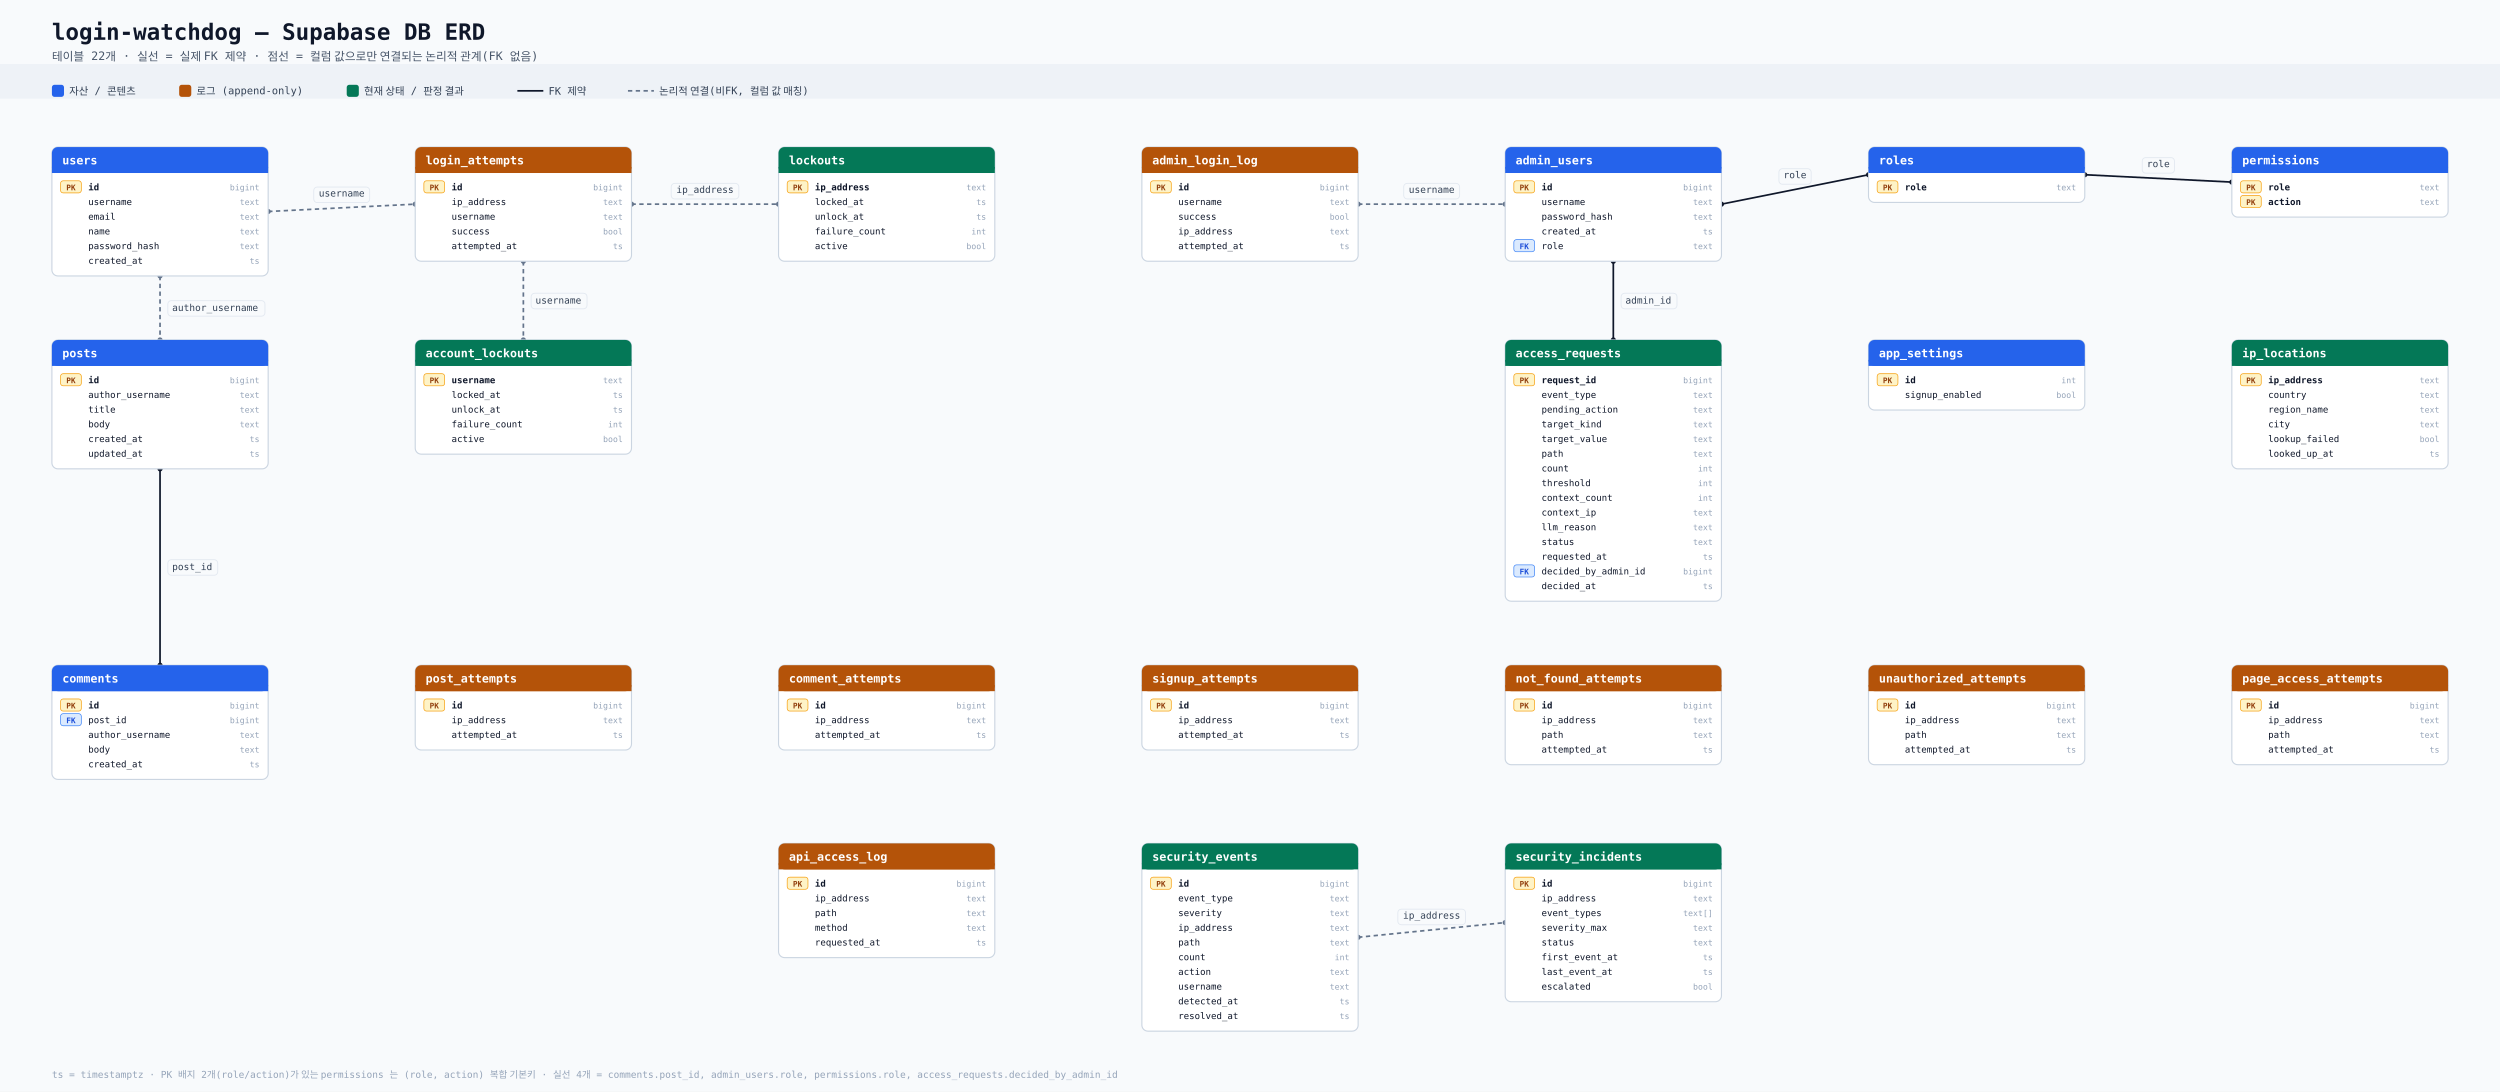
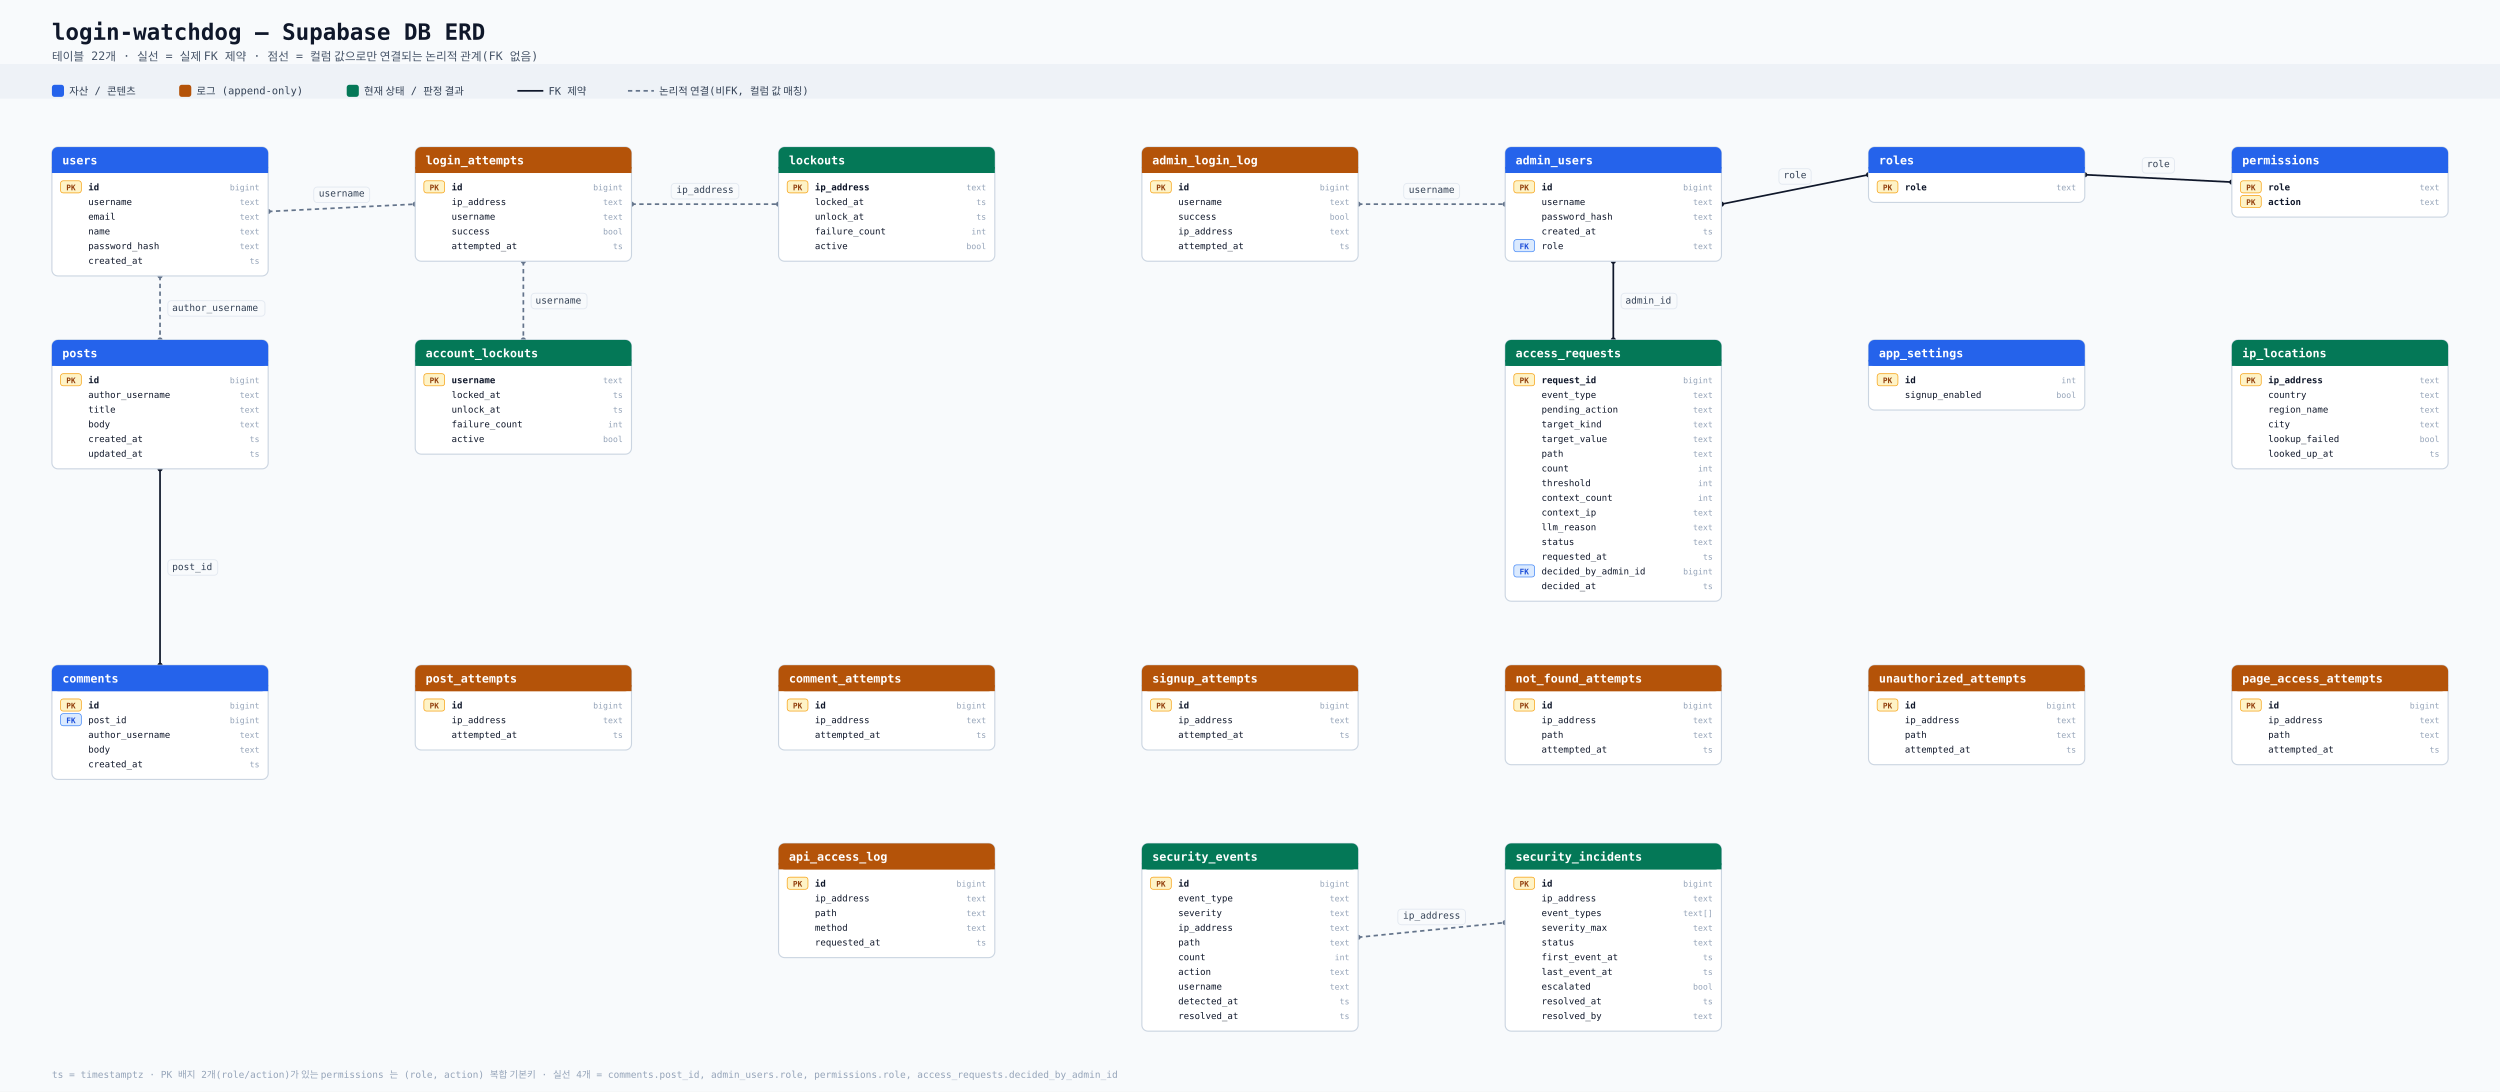
<svg xmlns="http://www.w3.org/2000/svg" viewBox="0 0 2890 1262" width="2890" height="1262" font-family="Consolas, 'SFMono-Regular', Menlo, monospace">
  <rect x="0" y="0" width="2890" height="1262" fill="#f8fafc" />
  <text x="60" y="46" font-size="26" font-weight="700" fill="#0f172a">login-watchdog — Supabase DB ERD</text>
  <text x="60" y="70" font-size="13.5" fill="#475569">테이블 22개 · 실선 = 실제 FK 제약 · 점선 = 컬럼 값으로만 연결되는 논리적 관계(FK 없음)</text>
  <rect x="0" y="74" width="2890" height="40" fill="#eef2f7" />
  <g font-size="12" fill="#334155">
    <rect x="60" y="98" width="14" height="14" rx="3" fill="#2563eb" />
    <text x="80" y="109.5">자산 / 콘텐츠</text>
    <rect x="207.12" y="98" width="14" height="14" rx="3" fill="#b45309" />
    <text x="227.12" y="109.5">로그 (append-only)</text>
    <rect x="400.8" y="98" width="14" height="14" rx="3" fill="#047857" />
    <text x="420.8" y="109.5">현재 상태 / 판정 결과</text>
    <line x1="598.08" y1="105" x2="628.08" y2="105" stroke="#0f172a" stroke-width="2" />
    <text x="634.08" y="109.5">FK 제약</text>
    <line x1="725.92" y1="105" x2="755.92" y2="105" stroke="#64748b" stroke-width="2" stroke-dasharray="5,4" />
    <text x="761.92" y="109.5">논리적 연결(비FK, 컬럼 값 매칭)</text>
  </g>
  <g>
    <line x1="310.0" y1="244.5" x2="480.0" y2="236.0" stroke="#64748b" stroke-width="2" stroke-dasharray="5,4" />
    <circle cx="310.0" cy="244.5" r="3" fill="#64748b" />
    <circle cx="480.0" cy="236.0" r="3" fill="#64748b" />
    <rect x="362.7" y="216.2" width="64.6" height="18.0" rx="4" fill="#f8fafc" stroke="#e2e8f0" />
    <text x="395.0" y="227.2" font-size="11" text-anchor="middle" fill="#334155">username</text>
    <line x1="730.0" y1="236.0" x2="900.0" y2="236.0" stroke="#64748b" stroke-width="2" stroke-dasharray="5,4" />
    <circle cx="730.0" cy="236.0" r="3" fill="#64748b" />
    <circle cx="900.0" cy="236.0" r="3" fill="#64748b" />
    <rect x="775.9" y="212.0" width="78.2" height="18.0" rx="4" fill="#f8fafc" stroke="#e2e8f0" />
    <text x="815.0" y="223.0" font-size="11" text-anchor="middle" fill="#334155">ip_address</text>
    <line x1="605.0" y1="302.0" x2="605.0" y2="393.0" stroke="#64748b" stroke-width="2" stroke-dasharray="5,4" />
    <circle cx="605.0" cy="302.0" r="3" fill="#64748b" />
    <circle cx="605.0" cy="393.0" r="3" fill="#64748b" />
    <rect x="614.0" y="339.0" width="64.6" height="18.0" rx="4" fill="#f8fafc" stroke="#e2e8f0" />
    <text x="619.0" y="351.0" font-size="11" text-anchor="start" fill="#334155">username</text>
    <line x1="185.0" y1="319.0" x2="185.0" y2="393.0" stroke="#64748b" stroke-width="2" stroke-dasharray="5,4" />
    <circle cx="185.0" cy="319.0" r="3" fill="#64748b" />
    <circle cx="185.0" cy="393.0" r="3" fill="#64748b" />
    <rect x="194.0" y="347.5" width="112.3" height="18.0" rx="4" fill="#f8fafc" stroke="#e2e8f0" />
    <text x="199.0" y="359.5" font-size="11" text-anchor="start" fill="#334155">author_username</text>
    <line x1="185.0" y1="542.0" x2="185.0" y2="769.0" stroke="#0f172a" stroke-width="2" />
    <circle cx="185.0" cy="542.0" r="3" fill="#0f172a" />
    <circle cx="185.0" cy="769.0" r="3" fill="#0f172a" />
    <rect x="194.0" y="647.0" width="57.7" height="18.0" rx="4" fill="#f8fafc" stroke="#e2e8f0" />
    <text x="199.0" y="659.0" font-size="11" text-anchor="start" fill="#334155">post_id</text>
    <line x1="1570.0" y1="236.0" x2="1740.0" y2="236.0" stroke="#64748b" stroke-width="2" stroke-dasharray="5,4" />
    <circle cx="1570.0" cy="236.0" r="3" fill="#64748b" />
    <circle cx="1740.0" cy="236.0" r="3" fill="#64748b" />
    <rect x="1622.7" y="212.0" width="64.6" height="18.0" rx="4" fill="#f8fafc" stroke="#e2e8f0" />
    <text x="1655.0" y="223.0" font-size="11" text-anchor="middle" fill="#334155">username</text>
    <line x1="1990.0" y1="236.0" x2="2160.0" y2="202.0" stroke="#0f172a" stroke-width="2" />
    <circle cx="1990.0" cy="236.0" r="3" fill="#0f172a" />
    <circle cx="2160.0" cy="202.0" r="3" fill="#0f172a" />
    <rect x="2056.4" y="195.0" width="37.3" height="18.0" rx="4" fill="#f8fafc" stroke="#e2e8f0" />
    <text x="2075.0" y="206.0" font-size="11" text-anchor="middle" fill="#334155">role</text>
    <line x1="2410.0" y1="202.0" x2="2580.0" y2="210.5" stroke="#0f172a" stroke-width="2" />
    <circle cx="2410.0" cy="202.0" r="3" fill="#0f172a" />
    <circle cx="2580.0" cy="210.5" r="3" fill="#0f172a" />
    <rect x="2476.4" y="182.2" width="37.3" height="18.0" rx="4" fill="#f8fafc" stroke="#e2e8f0" />
    <text x="2495.0" y="193.2" font-size="11" text-anchor="middle" fill="#334155">role</text>
    <line x1="1865.0" y1="302.0" x2="1865.0" y2="393.0" stroke="#0f172a" stroke-width="2" />
    <circle cx="1865.0" cy="302.0" r="3" fill="#0f172a" />
    <circle cx="1865.0" cy="393.0" r="3" fill="#0f172a" />
    <rect x="1874.0" y="339.0" width="64.6" height="18.0" rx="4" fill="#f8fafc" stroke="#e2e8f0" />
    <text x="1879.0" y="351.0" font-size="11" text-anchor="start" fill="#334155">admin_id</text>
    <line x1="1570.0" y1="1083.5" x2="1740.0" y2="1066.5" stroke="#64748b" stroke-width="2" stroke-dasharray="5,4" />
    <circle cx="1570.0" cy="1083.5" r="3" fill="#64748b" />
    <circle cx="1740.0" cy="1066.5" r="3" fill="#64748b" />
    <rect x="1615.9" y="1051.0" width="78.2" height="18.0" rx="4" fill="#f8fafc" stroke="#e2e8f0" />
    <text x="1655.0" y="1062.0" font-size="11" text-anchor="middle" fill="#334155">ip_address</text>
  </g>
  <g>
    <rect x="60" y="170" width="250" height="149" rx="7" fill="#ffffff" stroke="#cbd5e1" stroke-width="1.3" />
    <rect x="60" y="170" width="250" height="30" rx="7" fill="#2563eb" />
    <rect x="60" y="193" width="250" height="7" fill="#2563eb" />
    <text x="72" y="190" font-size="13.5" font-weight="700" fill="#ffffff">users</text>
    <rect x="70" y="209" width="24" height="14" rx="3" fill="#fef3c7" stroke="#f59e0b" stroke-width="0.8" />
    <text x="82.0" y="220" font-size="9" text-anchor="middle" fill="#92400e" font-weight="700">PK</text>
    <text x="102" y="220" font-size="10.5" font-weight="700" fill="#0f172a">id</text>
    <text x="300" y="220" font-size="9.5" text-anchor="end" fill="#94a3b8">bigint</text>
    <text x="102" y="237" font-size="10.5" font-weight="400" fill="#0f172a">username</text>
    <text x="300" y="237" font-size="9.5" text-anchor="end" fill="#94a3b8">text</text>
    <text x="102" y="254" font-size="10.5" font-weight="400" fill="#0f172a">email</text>
    <text x="300" y="254" font-size="9.5" text-anchor="end" fill="#94a3b8">text</text>
    <text x="102" y="271" font-size="10.5" font-weight="400" fill="#0f172a">name</text>
    <text x="300" y="271" font-size="9.5" text-anchor="end" fill="#94a3b8">text</text>
    <text x="102" y="288" font-size="10.5" font-weight="400" fill="#0f172a">password_hash</text>
    <text x="300" y="288" font-size="9.5" text-anchor="end" fill="#94a3b8">text</text>
    <text x="102" y="305" font-size="10.5" font-weight="400" fill="#0f172a">created_at</text>
    <text x="300" y="305" font-size="9.5" text-anchor="end" fill="#94a3b8">ts</text>
  </g>
  <g>
    <rect x="480" y="170" width="250" height="132" rx="7" fill="#ffffff" stroke="#cbd5e1" stroke-width="1.3" />
    <rect x="480" y="170" width="250" height="30" rx="7" fill="#b45309" />
    <rect x="480" y="193" width="250" height="7" fill="#b45309" />
    <text x="492" y="190" font-size="13.5" font-weight="700" fill="#ffffff">login_attempts</text>
    <rect x="490" y="209" width="24" height="14" rx="3" fill="#fef3c7" stroke="#f59e0b" stroke-width="0.8" />
    <text x="502.0" y="220" font-size="9" text-anchor="middle" fill="#92400e" font-weight="700">PK</text>
    <text x="522" y="220" font-size="10.5" font-weight="700" fill="#0f172a">id</text>
    <text x="720" y="220" font-size="9.5" text-anchor="end" fill="#94a3b8">bigint</text>
    <text x="522" y="237" font-size="10.5" font-weight="400" fill="#0f172a">ip_address</text>
    <text x="720" y="237" font-size="9.5" text-anchor="end" fill="#94a3b8">text</text>
    <text x="522" y="254" font-size="10.5" font-weight="400" fill="#0f172a">username</text>
    <text x="720" y="254" font-size="9.5" text-anchor="end" fill="#94a3b8">text</text>
    <text x="522" y="271" font-size="10.5" font-weight="400" fill="#0f172a">success</text>
    <text x="720" y="271" font-size="9.5" text-anchor="end" fill="#94a3b8">bool</text>
    <text x="522" y="288" font-size="10.5" font-weight="400" fill="#0f172a">attempted_at</text>
    <text x="720" y="288" font-size="9.5" text-anchor="end" fill="#94a3b8">ts</text>
  </g>
  <g>
    <rect x="900" y="170" width="250" height="132" rx="7" fill="#ffffff" stroke="#cbd5e1" stroke-width="1.3" />
    <rect x="900" y="170" width="250" height="30" rx="7" fill="#047857" />
    <rect x="900" y="193" width="250" height="7" fill="#047857" />
    <text x="912" y="190" font-size="13.5" font-weight="700" fill="#ffffff">lockouts</text>
    <rect x="910" y="209" width="24" height="14" rx="3" fill="#fef3c7" stroke="#f59e0b" stroke-width="0.8" />
    <text x="922.0" y="220" font-size="9" text-anchor="middle" fill="#92400e" font-weight="700">PK</text>
    <text x="942" y="220" font-size="10.5" font-weight="700" fill="#0f172a">ip_address</text>
    <text x="1140" y="220" font-size="9.5" text-anchor="end" fill="#94a3b8">text</text>
    <text x="942" y="237" font-size="10.5" font-weight="400" fill="#0f172a">locked_at</text>
    <text x="1140" y="237" font-size="9.5" text-anchor="end" fill="#94a3b8">ts</text>
    <text x="942" y="254" font-size="10.5" font-weight="400" fill="#0f172a">unlock_at</text>
    <text x="1140" y="254" font-size="9.5" text-anchor="end" fill="#94a3b8">ts</text>
    <text x="942" y="271" font-size="10.5" font-weight="400" fill="#0f172a">failure_count</text>
    <text x="1140" y="271" font-size="9.5" text-anchor="end" fill="#94a3b8">int</text>
    <text x="942" y="288" font-size="10.5" font-weight="400" fill="#0f172a">active</text>
    <text x="1140" y="288" font-size="9.5" text-anchor="end" fill="#94a3b8">bool</text>
  </g>
  <g>
    <rect x="1320" y="170" width="250" height="132" rx="7" fill="#ffffff" stroke="#cbd5e1" stroke-width="1.3" />
    <rect x="1320" y="170" width="250" height="30" rx="7" fill="#b45309" />
    <rect x="1320" y="193" width="250" height="7" fill="#b45309" />
    <text x="1332" y="190" font-size="13.5" font-weight="700" fill="#ffffff">admin_login_log</text>
    <rect x="1330" y="209" width="24" height="14" rx="3" fill="#fef3c7" stroke="#f59e0b" stroke-width="0.8" />
    <text x="1342.0" y="220" font-size="9" text-anchor="middle" fill="#92400e" font-weight="700">PK</text>
    <text x="1362" y="220" font-size="10.5" font-weight="700" fill="#0f172a">id</text>
    <text x="1560" y="220" font-size="9.5" text-anchor="end" fill="#94a3b8">bigint</text>
    <text x="1362" y="237" font-size="10.5" font-weight="400" fill="#0f172a">username</text>
    <text x="1560" y="237" font-size="9.5" text-anchor="end" fill="#94a3b8">text</text>
    <text x="1362" y="254" font-size="10.5" font-weight="400" fill="#0f172a">success</text>
    <text x="1560" y="254" font-size="9.5" text-anchor="end" fill="#94a3b8">bool</text>
    <text x="1362" y="271" font-size="10.5" font-weight="400" fill="#0f172a">ip_address</text>
    <text x="1560" y="271" font-size="9.5" text-anchor="end" fill="#94a3b8">text</text>
    <text x="1362" y="288" font-size="10.5" font-weight="400" fill="#0f172a">attempted_at</text>
    <text x="1560" y="288" font-size="9.5" text-anchor="end" fill="#94a3b8">ts</text>
  </g>
  <g>
    <rect x="1740" y="170" width="250" height="132" rx="7" fill="#ffffff" stroke="#cbd5e1" stroke-width="1.3" />
    <rect x="1740" y="170" width="250" height="30" rx="7" fill="#2563eb" />
    <rect x="1740" y="193" width="250" height="7" fill="#2563eb" />
    <text x="1752" y="190" font-size="13.5" font-weight="700" fill="#ffffff">admin_users</text>
    <rect x="1750" y="209" width="24" height="14" rx="3" fill="#fef3c7" stroke="#f59e0b" stroke-width="0.8" />
    <text x="1762.0" y="220" font-size="9" text-anchor="middle" fill="#92400e" font-weight="700">PK</text>
    <text x="1782" y="220" font-size="10.5" font-weight="700" fill="#0f172a">id</text>
    <text x="1980" y="220" font-size="9.5" text-anchor="end" fill="#94a3b8">bigint</text>
    <text x="1782" y="237" font-size="10.5" font-weight="400" fill="#0f172a">username</text>
    <text x="1980" y="237" font-size="9.5" text-anchor="end" fill="#94a3b8">text</text>
    <text x="1782" y="254" font-size="10.5" font-weight="400" fill="#0f172a">password_hash</text>
    <text x="1980" y="254" font-size="9.5" text-anchor="end" fill="#94a3b8">text</text>
    <text x="1782" y="271" font-size="10.5" font-weight="400" fill="#0f172a">created_at</text>
    <text x="1980" y="271" font-size="9.5" text-anchor="end" fill="#94a3b8">ts</text>
    <rect x="1750" y="277" width="24" height="14" rx="3" fill="#dbeafe" stroke="#3b82f6" stroke-width="0.8" />
    <text x="1762.0" y="288" font-size="9" text-anchor="middle" fill="#1d4ed8" font-weight="700">FK</text>
    <text x="1782" y="288" font-size="10.5" font-weight="400" fill="#0f172a">role</text>
    <text x="1980" y="288" font-size="9.5" text-anchor="end" fill="#94a3b8">text</text>
  </g>
  <g>
    <rect x="2160" y="170" width="250" height="64" rx="7" fill="#ffffff" stroke="#cbd5e1" stroke-width="1.3" />
    <rect x="2160" y="170" width="250" height="30" rx="7" fill="#2563eb" />
    <rect x="2160" y="193" width="250" height="7" fill="#2563eb" />
    <text x="2172" y="190" font-size="13.5" font-weight="700" fill="#ffffff">roles</text>
    <rect x="2170" y="209" width="24" height="14" rx="3" fill="#fef3c7" stroke="#f59e0b" stroke-width="0.8" />
    <text x="2182.0" y="220" font-size="9" text-anchor="middle" fill="#92400e" font-weight="700">PK</text>
    <text x="2202" y="220" font-size="10.5" font-weight="700" fill="#0f172a">role</text>
    <text x="2400" y="220" font-size="9.5" text-anchor="end" fill="#94a3b8">text</text>
  </g>
  <g>
    <rect x="2580" y="170" width="250" height="81" rx="7" fill="#ffffff" stroke="#cbd5e1" stroke-width="1.3" />
    <rect x="2580" y="170" width="250" height="30" rx="7" fill="#2563eb" />
    <rect x="2580" y="193" width="250" height="7" fill="#2563eb" />
    <text x="2592" y="190" font-size="13.5" font-weight="700" fill="#ffffff">permissions</text>
    <rect x="2590" y="209" width="24" height="14" rx="3" fill="#fef3c7" stroke="#f59e0b" stroke-width="0.8" />
    <text x="2602.0" y="220" font-size="9" text-anchor="middle" fill="#92400e" font-weight="700">PK</text>
    <text x="2622" y="220" font-size="10.5" font-weight="700" fill="#0f172a">role</text>
    <text x="2820" y="220" font-size="9.5" text-anchor="end" fill="#94a3b8">text</text>
    <rect x="2590" y="226" width="24" height="14" rx="3" fill="#fef3c7" stroke="#f59e0b" stroke-width="0.8" />
    <text x="2602.0" y="237" font-size="9" text-anchor="middle" fill="#92400e" font-weight="700">PK</text>
    <text x="2622" y="237" font-size="10.5" font-weight="700" fill="#0f172a">action</text>
    <text x="2820" y="237" font-size="9.5" text-anchor="end" fill="#94a3b8">text</text>
  </g>
  <g>
    <rect x="60" y="393" width="250" height="149" rx="7" fill="#ffffff" stroke="#cbd5e1" stroke-width="1.3" />
    <rect x="60" y="393" width="250" height="30" rx="7" fill="#2563eb" />
    <rect x="60" y="416" width="250" height="7" fill="#2563eb" />
    <text x="72" y="413" font-size="13.5" font-weight="700" fill="#ffffff">posts</text>
    <rect x="70" y="432" width="24" height="14" rx="3" fill="#fef3c7" stroke="#f59e0b" stroke-width="0.8" />
    <text x="82.0" y="443" font-size="9" text-anchor="middle" fill="#92400e" font-weight="700">PK</text>
    <text x="102" y="443" font-size="10.5" font-weight="700" fill="#0f172a">id</text>
    <text x="300" y="443" font-size="9.5" text-anchor="end" fill="#94a3b8">bigint</text>
    <text x="102" y="460" font-size="10.5" font-weight="400" fill="#0f172a">author_username</text>
    <text x="300" y="460" font-size="9.5" text-anchor="end" fill="#94a3b8">text</text>
    <text x="102" y="477" font-size="10.5" font-weight="400" fill="#0f172a">title</text>
    <text x="300" y="477" font-size="9.5" text-anchor="end" fill="#94a3b8">text</text>
    <text x="102" y="494" font-size="10.5" font-weight="400" fill="#0f172a">body</text>
    <text x="300" y="494" font-size="9.5" text-anchor="end" fill="#94a3b8">text</text>
    <text x="102" y="511" font-size="10.5" font-weight="400" fill="#0f172a">created_at</text>
    <text x="300" y="511" font-size="9.5" text-anchor="end" fill="#94a3b8">ts</text>
    <text x="102" y="528" font-size="10.5" font-weight="400" fill="#0f172a">updated_at</text>
    <text x="300" y="528" font-size="9.5" text-anchor="end" fill="#94a3b8">ts</text>
  </g>
  <g>
    <rect x="480" y="393" width="250" height="132" rx="7" fill="#ffffff" stroke="#cbd5e1" stroke-width="1.3" />
    <rect x="480" y="393" width="250" height="30" rx="7" fill="#047857" />
    <rect x="480" y="416" width="250" height="7" fill="#047857" />
    <text x="492" y="413" font-size="13.5" font-weight="700" fill="#ffffff">account_lockouts</text>
    <rect x="490" y="432" width="24" height="14" rx="3" fill="#fef3c7" stroke="#f59e0b" stroke-width="0.8" />
    <text x="502.0" y="443" font-size="9" text-anchor="middle" fill="#92400e" font-weight="700">PK</text>
    <text x="522" y="443" font-size="10.5" font-weight="700" fill="#0f172a">username</text>
    <text x="720" y="443" font-size="9.5" text-anchor="end" fill="#94a3b8">text</text>
    <text x="522" y="460" font-size="10.5" font-weight="400" fill="#0f172a">locked_at</text>
    <text x="720" y="460" font-size="9.5" text-anchor="end" fill="#94a3b8">ts</text>
    <text x="522" y="477" font-size="10.5" font-weight="400" fill="#0f172a">unlock_at</text>
    <text x="720" y="477" font-size="9.5" text-anchor="end" fill="#94a3b8">ts</text>
    <text x="522" y="494" font-size="10.5" font-weight="400" fill="#0f172a">failure_count</text>
    <text x="720" y="494" font-size="9.5" text-anchor="end" fill="#94a3b8">int</text>
    <text x="522" y="511" font-size="10.5" font-weight="400" fill="#0f172a">active</text>
    <text x="720" y="511" font-size="9.5" text-anchor="end" fill="#94a3b8">bool</text>
  </g>
  <g>
    <rect x="1740" y="393" width="250" height="302" rx="7" fill="#ffffff" stroke="#cbd5e1" stroke-width="1.3" />
    <rect x="1740" y="393" width="250" height="30" rx="7" fill="#047857" />
    <rect x="1740" y="416" width="250" height="7" fill="#047857" />
    <text x="1752" y="413" font-size="13.5" font-weight="700" fill="#ffffff">access_requests</text>
    <rect x="1750" y="432" width="24" height="14" rx="3" fill="#fef3c7" stroke="#f59e0b" stroke-width="0.8" />
    <text x="1762.0" y="443" font-size="9" text-anchor="middle" fill="#92400e" font-weight="700">PK</text>
    <text x="1782" y="443" font-size="10.5" font-weight="700" fill="#0f172a">request_id</text>
    <text x="1980" y="443" font-size="9.5" text-anchor="end" fill="#94a3b8">bigint</text>
    <text x="1782" y="460" font-size="10.5" font-weight="400" fill="#0f172a">event_type</text>
    <text x="1980" y="460" font-size="9.5" text-anchor="end" fill="#94a3b8">text</text>
    <text x="1782" y="477" font-size="10.5" font-weight="400" fill="#0f172a">pending_action</text>
    <text x="1980" y="477" font-size="9.5" text-anchor="end" fill="#94a3b8">text</text>
    <text x="1782" y="494" font-size="10.5" font-weight="400" fill="#0f172a">target_kind</text>
    <text x="1980" y="494" font-size="9.5" text-anchor="end" fill="#94a3b8">text</text>
    <text x="1782" y="511" font-size="10.5" font-weight="400" fill="#0f172a">target_value</text>
    <text x="1980" y="511" font-size="9.5" text-anchor="end" fill="#94a3b8">text</text>
    <text x="1782" y="528" font-size="10.5" font-weight="400" fill="#0f172a">path</text>
    <text x="1980" y="528" font-size="9.5" text-anchor="end" fill="#94a3b8">text</text>
    <text x="1782" y="545" font-size="10.5" font-weight="400" fill="#0f172a">count</text>
    <text x="1980" y="545" font-size="9.5" text-anchor="end" fill="#94a3b8">int</text>
    <text x="1782" y="562" font-size="10.5" font-weight="400" fill="#0f172a">threshold</text>
    <text x="1980" y="562" font-size="9.5" text-anchor="end" fill="#94a3b8">int</text>
    <text x="1782" y="579" font-size="10.5" font-weight="400" fill="#0f172a">context_count</text>
    <text x="1980" y="579" font-size="9.5" text-anchor="end" fill="#94a3b8">int</text>
    <text x="1782" y="596" font-size="10.5" font-weight="400" fill="#0f172a">context_ip</text>
    <text x="1980" y="596" font-size="9.5" text-anchor="end" fill="#94a3b8">text</text>
    <text x="1782" y="613" font-size="10.5" font-weight="400" fill="#0f172a">llm_reason</text>
    <text x="1980" y="613" font-size="9.5" text-anchor="end" fill="#94a3b8">text</text>
    <text x="1782" y="630" font-size="10.5" font-weight="400" fill="#0f172a">status</text>
    <text x="1980" y="630" font-size="9.5" text-anchor="end" fill="#94a3b8">text</text>
    <text x="1782" y="647" font-size="10.5" font-weight="400" fill="#0f172a">requested_at</text>
    <text x="1980" y="647" font-size="9.5" text-anchor="end" fill="#94a3b8">ts</text>
    <rect x="1750" y="653" width="24" height="14" rx="3" fill="#dbeafe" stroke="#3b82f6" stroke-width="0.8" />
    <text x="1762.0" y="664" font-size="9" text-anchor="middle" fill="#1d4ed8" font-weight="700">FK</text>
    <text x="1782" y="664" font-size="10.5" font-weight="400" fill="#0f172a">decided_by_admin_id</text>
    <text x="1980" y="664" font-size="9.5" text-anchor="end" fill="#94a3b8">bigint</text>
    <text x="1782" y="681" font-size="10.5" font-weight="400" fill="#0f172a">decided_at</text>
    <text x="1980" y="681" font-size="9.5" text-anchor="end" fill="#94a3b8">ts</text>
  </g>
  <g>
    <rect x="2160" y="393" width="250" height="81" rx="7" fill="#ffffff" stroke="#cbd5e1" stroke-width="1.3" />
    <rect x="2160" y="393" width="250" height="30" rx="7" fill="#2563eb" />
    <rect x="2160" y="416" width="250" height="7" fill="#2563eb" />
    <text x="2172" y="413" font-size="13.5" font-weight="700" fill="#ffffff">app_settings</text>
    <rect x="2170" y="432" width="24" height="14" rx="3" fill="#fef3c7" stroke="#f59e0b" stroke-width="0.8" />
    <text x="2182.0" y="443" font-size="9" text-anchor="middle" fill="#92400e" font-weight="700">PK</text>
    <text x="2202" y="443" font-size="10.5" font-weight="700" fill="#0f172a">id</text>
    <text x="2400" y="443" font-size="9.5" text-anchor="end" fill="#94a3b8">int</text>
    <text x="2202" y="460" font-size="10.5" font-weight="400" fill="#0f172a">signup_enabled</text>
    <text x="2400" y="460" font-size="9.5" text-anchor="end" fill="#94a3b8">bool</text>
  </g>
  <g>
    <rect x="2580" y="393" width="250" height="149" rx="7" fill="#ffffff" stroke="#cbd5e1" stroke-width="1.3" />
    <rect x="2580" y="393" width="250" height="30" rx="7" fill="#047857" />
    <rect x="2580" y="416" width="250" height="7" fill="#047857" />
    <text x="2592" y="413" font-size="13.5" font-weight="700" fill="#ffffff">ip_locations</text>
    <rect x="2590" y="432" width="24" height="14" rx="3" fill="#fef3c7" stroke="#f59e0b" stroke-width="0.8" />
    <text x="2602.0" y="443" font-size="9" text-anchor="middle" fill="#92400e" font-weight="700">PK</text>
    <text x="2622" y="443" font-size="10.5" font-weight="700" fill="#0f172a">ip_address</text>
    <text x="2820" y="443" font-size="9.5" text-anchor="end" fill="#94a3b8">text</text>
    <text x="2622" y="460" font-size="10.5" font-weight="400" fill="#0f172a">country</text>
    <text x="2820" y="460" font-size="9.5" text-anchor="end" fill="#94a3b8">text</text>
    <text x="2622" y="477" font-size="10.5" font-weight="400" fill="#0f172a">region_name</text>
    <text x="2820" y="477" font-size="9.5" text-anchor="end" fill="#94a3b8">text</text>
    <text x="2622" y="494" font-size="10.5" font-weight="400" fill="#0f172a">city</text>
    <text x="2820" y="494" font-size="9.5" text-anchor="end" fill="#94a3b8">text</text>
    <text x="2622" y="511" font-size="10.5" font-weight="400" fill="#0f172a">lookup_failed</text>
    <text x="2820" y="511" font-size="9.5" text-anchor="end" fill="#94a3b8">bool</text>
    <text x="2622" y="528" font-size="10.5" font-weight="400" fill="#0f172a">looked_up_at</text>
    <text x="2820" y="528" font-size="9.5" text-anchor="end" fill="#94a3b8">ts</text>
  </g>
  <g>
    <rect x="60" y="769" width="250" height="132" rx="7" fill="#ffffff" stroke="#cbd5e1" stroke-width="1.3" />
    <rect x="60" y="769" width="250" height="30" rx="7" fill="#2563eb" />
    <rect x="60" y="792" width="250" height="7" fill="#2563eb" />
    <text x="72" y="789" font-size="13.5" font-weight="700" fill="#ffffff">comments</text>
    <rect x="70" y="808" width="24" height="14" rx="3" fill="#fef3c7" stroke="#f59e0b" stroke-width="0.8" />
    <text x="82.0" y="819" font-size="9" text-anchor="middle" fill="#92400e" font-weight="700">PK</text>
    <text x="102" y="819" font-size="10.5" font-weight="700" fill="#0f172a">id</text>
    <text x="300" y="819" font-size="9.5" text-anchor="end" fill="#94a3b8">bigint</text>
    <rect x="70" y="825" width="24" height="14" rx="3" fill="#dbeafe" stroke="#3b82f6" stroke-width="0.8" />
    <text x="82.0" y="836" font-size="9" text-anchor="middle" fill="#1d4ed8" font-weight="700">FK</text>
    <text x="102" y="836" font-size="10.5" font-weight="400" fill="#0f172a">post_id</text>
    <text x="300" y="836" font-size="9.5" text-anchor="end" fill="#94a3b8">bigint</text>
    <text x="102" y="853" font-size="10.5" font-weight="400" fill="#0f172a">author_username</text>
    <text x="300" y="853" font-size="9.5" text-anchor="end" fill="#94a3b8">text</text>
    <text x="102" y="870" font-size="10.5" font-weight="400" fill="#0f172a">body</text>
    <text x="300" y="870" font-size="9.5" text-anchor="end" fill="#94a3b8">text</text>
    <text x="102" y="887" font-size="10.5" font-weight="400" fill="#0f172a">created_at</text>
    <text x="300" y="887" font-size="9.5" text-anchor="end" fill="#94a3b8">ts</text>
  </g>
  <g>
    <rect x="480" y="769" width="250" height="98" rx="7" fill="#ffffff" stroke="#cbd5e1" stroke-width="1.3" />
    <rect x="480" y="769" width="250" height="30" rx="7" fill="#b45309" />
    <rect x="480" y="792" width="250" height="7" fill="#b45309" />
    <text x="492" y="789" font-size="13.5" font-weight="700" fill="#ffffff">post_attempts</text>
    <rect x="490" y="808" width="24" height="14" rx="3" fill="#fef3c7" stroke="#f59e0b" stroke-width="0.8" />
    <text x="502.0" y="819" font-size="9" text-anchor="middle" fill="#92400e" font-weight="700">PK</text>
    <text x="522" y="819" font-size="10.5" font-weight="700" fill="#0f172a">id</text>
    <text x="720" y="819" font-size="9.5" text-anchor="end" fill="#94a3b8">bigint</text>
    <text x="522" y="836" font-size="10.5" font-weight="400" fill="#0f172a">ip_address</text>
    <text x="720" y="836" font-size="9.5" text-anchor="end" fill="#94a3b8">text</text>
    <text x="522" y="853" font-size="10.5" font-weight="400" fill="#0f172a">attempted_at</text>
    <text x="720" y="853" font-size="9.5" text-anchor="end" fill="#94a3b8">ts</text>
  </g>
  <g>
    <rect x="900" y="769" width="250" height="98" rx="7" fill="#ffffff" stroke="#cbd5e1" stroke-width="1.3" />
    <rect x="900" y="769" width="250" height="30" rx="7" fill="#b45309" />
    <rect x="900" y="792" width="250" height="7" fill="#b45309" />
    <text x="912" y="789" font-size="13.5" font-weight="700" fill="#ffffff">comment_attempts</text>
    <rect x="910" y="808" width="24" height="14" rx="3" fill="#fef3c7" stroke="#f59e0b" stroke-width="0.8" />
    <text x="922.0" y="819" font-size="9" text-anchor="middle" fill="#92400e" font-weight="700">PK</text>
    <text x="942" y="819" font-size="10.5" font-weight="700" fill="#0f172a">id</text>
    <text x="1140" y="819" font-size="9.5" text-anchor="end" fill="#94a3b8">bigint</text>
    <text x="942" y="836" font-size="10.5" font-weight="400" fill="#0f172a">ip_address</text>
    <text x="1140" y="836" font-size="9.5" text-anchor="end" fill="#94a3b8">text</text>
    <text x="942" y="853" font-size="10.5" font-weight="400" fill="#0f172a">attempted_at</text>
    <text x="1140" y="853" font-size="9.5" text-anchor="end" fill="#94a3b8">ts</text>
  </g>
  <g>
    <rect x="1320" y="769" width="250" height="98" rx="7" fill="#ffffff" stroke="#cbd5e1" stroke-width="1.3" />
    <rect x="1320" y="769" width="250" height="30" rx="7" fill="#b45309" />
    <rect x="1320" y="792" width="250" height="7" fill="#b45309" />
    <text x="1332" y="789" font-size="13.5" font-weight="700" fill="#ffffff">signup_attempts</text>
    <rect x="1330" y="808" width="24" height="14" rx="3" fill="#fef3c7" stroke="#f59e0b" stroke-width="0.8" />
    <text x="1342.0" y="819" font-size="9" text-anchor="middle" fill="#92400e" font-weight="700">PK</text>
    <text x="1362" y="819" font-size="10.5" font-weight="700" fill="#0f172a">id</text>
    <text x="1560" y="819" font-size="9.5" text-anchor="end" fill="#94a3b8">bigint</text>
    <text x="1362" y="836" font-size="10.5" font-weight="400" fill="#0f172a">ip_address</text>
    <text x="1560" y="836" font-size="9.5" text-anchor="end" fill="#94a3b8">text</text>
    <text x="1362" y="853" font-size="10.5" font-weight="400" fill="#0f172a">attempted_at</text>
    <text x="1560" y="853" font-size="9.5" text-anchor="end" fill="#94a3b8">ts</text>
  </g>
  <g>
    <rect x="1740" y="769" width="250" height="115" rx="7" fill="#ffffff" stroke="#cbd5e1" stroke-width="1.3" />
    <rect x="1740" y="769" width="250" height="30" rx="7" fill="#b45309" />
    <rect x="1740" y="792" width="250" height="7" fill="#b45309" />
    <text x="1752" y="789" font-size="13.5" font-weight="700" fill="#ffffff">not_found_attempts</text>
    <rect x="1750" y="808" width="24" height="14" rx="3" fill="#fef3c7" stroke="#f59e0b" stroke-width="0.8" />
    <text x="1762.0" y="819" font-size="9" text-anchor="middle" fill="#92400e" font-weight="700">PK</text>
    <text x="1782" y="819" font-size="10.5" font-weight="700" fill="#0f172a">id</text>
    <text x="1980" y="819" font-size="9.5" text-anchor="end" fill="#94a3b8">bigint</text>
    <text x="1782" y="836" font-size="10.5" font-weight="400" fill="#0f172a">ip_address</text>
    <text x="1980" y="836" font-size="9.5" text-anchor="end" fill="#94a3b8">text</text>
    <text x="1782" y="853" font-size="10.5" font-weight="400" fill="#0f172a">path</text>
    <text x="1980" y="853" font-size="9.5" text-anchor="end" fill="#94a3b8">text</text>
    <text x="1782" y="870" font-size="10.5" font-weight="400" fill="#0f172a">attempted_at</text>
    <text x="1980" y="870" font-size="9.5" text-anchor="end" fill="#94a3b8">ts</text>
  </g>
  <g>
    <rect x="2160" y="769" width="250" height="115" rx="7" fill="#ffffff" stroke="#cbd5e1" stroke-width="1.3" />
    <rect x="2160" y="769" width="250" height="30" rx="7" fill="#b45309" />
    <rect x="2160" y="792" width="250" height="7" fill="#b45309" />
    <text x="2172" y="789" font-size="13.5" font-weight="700" fill="#ffffff">unauthorized_attempts</text>
    <rect x="2170" y="808" width="24" height="14" rx="3" fill="#fef3c7" stroke="#f59e0b" stroke-width="0.8" />
    <text x="2182.0" y="819" font-size="9" text-anchor="middle" fill="#92400e" font-weight="700">PK</text>
    <text x="2202" y="819" font-size="10.5" font-weight="700" fill="#0f172a">id</text>
    <text x="2400" y="819" font-size="9.5" text-anchor="end" fill="#94a3b8">bigint</text>
    <text x="2202" y="836" font-size="10.5" font-weight="400" fill="#0f172a">ip_address</text>
    <text x="2400" y="836" font-size="9.5" text-anchor="end" fill="#94a3b8">text</text>
    <text x="2202" y="853" font-size="10.5" font-weight="400" fill="#0f172a">path</text>
    <text x="2400" y="853" font-size="9.5" text-anchor="end" fill="#94a3b8">text</text>
    <text x="2202" y="870" font-size="10.5" font-weight="400" fill="#0f172a">attempted_at</text>
    <text x="2400" y="870" font-size="9.5" text-anchor="end" fill="#94a3b8">ts</text>
  </g>
  <g>
    <rect x="2580" y="769" width="250" height="115" rx="7" fill="#ffffff" stroke="#cbd5e1" stroke-width="1.3" />
    <rect x="2580" y="769" width="250" height="30" rx="7" fill="#b45309" />
    <rect x="2580" y="792" width="250" height="7" fill="#b45309" />
    <text x="2592" y="789" font-size="13.5" font-weight="700" fill="#ffffff">page_access_attempts</text>
    <rect x="2590" y="808" width="24" height="14" rx="3" fill="#fef3c7" stroke="#f59e0b" stroke-width="0.8" />
    <text x="2602.0" y="819" font-size="9" text-anchor="middle" fill="#92400e" font-weight="700">PK</text>
    <text x="2622" y="819" font-size="10.5" font-weight="700" fill="#0f172a">id</text>
    <text x="2820" y="819" font-size="9.5" text-anchor="end" fill="#94a3b8">bigint</text>
    <text x="2622" y="836" font-size="10.5" font-weight="400" fill="#0f172a">ip_address</text>
    <text x="2820" y="836" font-size="9.5" text-anchor="end" fill="#94a3b8">text</text>
    <text x="2622" y="853" font-size="10.5" font-weight="400" fill="#0f172a">path</text>
    <text x="2820" y="853" font-size="9.5" text-anchor="end" fill="#94a3b8">text</text>
    <text x="2622" y="870" font-size="10.5" font-weight="400" fill="#0f172a">attempted_at</text>
    <text x="2820" y="870" font-size="9.5" text-anchor="end" fill="#94a3b8">ts</text>
  </g>
  <g>
    <rect x="900" y="975" width="250" height="132" rx="7" fill="#ffffff" stroke="#cbd5e1" stroke-width="1.3" />
    <rect x="900" y="975" width="250" height="30" rx="7" fill="#b45309" />
    <rect x="900" y="998" width="250" height="7" fill="#b45309" />
    <text x="912" y="995" font-size="13.5" font-weight="700" fill="#ffffff">api_access_log</text>
    <rect x="910" y="1014" width="24" height="14" rx="3" fill="#fef3c7" stroke="#f59e0b" stroke-width="0.8" />
    <text x="922.0" y="1025" font-size="9" text-anchor="middle" fill="#92400e" font-weight="700">PK</text>
    <text x="942" y="1025" font-size="10.5" font-weight="700" fill="#0f172a">id</text>
    <text x="1140" y="1025" font-size="9.5" text-anchor="end" fill="#94a3b8">bigint</text>
    <text x="942" y="1042" font-size="10.5" font-weight="400" fill="#0f172a">ip_address</text>
    <text x="1140" y="1042" font-size="9.5" text-anchor="end" fill="#94a3b8">text</text>
    <text x="942" y="1059" font-size="10.5" font-weight="400" fill="#0f172a">path</text>
    <text x="1140" y="1059" font-size="9.5" text-anchor="end" fill="#94a3b8">text</text>
    <text x="942" y="1076" font-size="10.5" font-weight="400" fill="#0f172a">method</text>
    <text x="1140" y="1076" font-size="9.5" text-anchor="end" fill="#94a3b8">text</text>
    <text x="942" y="1093" font-size="10.5" font-weight="400" fill="#0f172a">requested_at</text>
    <text x="1140" y="1093" font-size="9.5" text-anchor="end" fill="#94a3b8">ts</text>
  </g>
  <g>
    <rect x="1320" y="975" width="250" height="217" rx="7" fill="#ffffff" stroke="#cbd5e1" stroke-width="1.3" />
    <rect x="1320" y="975" width="250" height="30" rx="7" fill="#047857" />
    <rect x="1320" y="998" width="250" height="7" fill="#047857" />
    <text x="1332" y="995" font-size="13.5" font-weight="700" fill="#ffffff">security_events</text>
    <rect x="1330" y="1014" width="24" height="14" rx="3" fill="#fef3c7" stroke="#f59e0b" stroke-width="0.8" />
    <text x="1342.0" y="1025" font-size="9" text-anchor="middle" fill="#92400e" font-weight="700">PK</text>
    <text x="1362" y="1025" font-size="10.5" font-weight="700" fill="#0f172a">id</text>
    <text x="1560" y="1025" font-size="9.5" text-anchor="end" fill="#94a3b8">bigint</text>
    <text x="1362" y="1042" font-size="10.5" font-weight="400" fill="#0f172a">event_type</text>
    <text x="1560" y="1042" font-size="9.5" text-anchor="end" fill="#94a3b8">text</text>
    <text x="1362" y="1059" font-size="10.5" font-weight="400" fill="#0f172a">severity</text>
    <text x="1560" y="1059" font-size="9.5" text-anchor="end" fill="#94a3b8">text</text>
    <text x="1362" y="1076" font-size="10.5" font-weight="400" fill="#0f172a">ip_address</text>
    <text x="1560" y="1076" font-size="9.5" text-anchor="end" fill="#94a3b8">text</text>
    <text x="1362" y="1093" font-size="10.5" font-weight="400" fill="#0f172a">path</text>
    <text x="1560" y="1093" font-size="9.5" text-anchor="end" fill="#94a3b8">text</text>
    <text x="1362" y="1110" font-size="10.5" font-weight="400" fill="#0f172a">count</text>
    <text x="1560" y="1110" font-size="9.5" text-anchor="end" fill="#94a3b8">int</text>
    <text x="1362" y="1127" font-size="10.5" font-weight="400" fill="#0f172a">action</text>
    <text x="1560" y="1127" font-size="9.5" text-anchor="end" fill="#94a3b8">text</text>
    <text x="1362" y="1144" font-size="10.5" font-weight="400" fill="#0f172a">username</text>
    <text x="1560" y="1144" font-size="9.5" text-anchor="end" fill="#94a3b8">text</text>
    <text x="1362" y="1161" font-size="10.5" font-weight="400" fill="#0f172a">detected_at</text>
    <text x="1560" y="1161" font-size="9.5" text-anchor="end" fill="#94a3b8">ts</text>
    <text x="1362" y="1178" font-size="10.5" font-weight="400" fill="#0f172a">resolved_at</text>
    <text x="1560" y="1178" font-size="9.5" text-anchor="end" fill="#94a3b8">ts</text>
  </g>
  <g>
-     <rect x="1740" y="975" width="250" height="183" rx="7" fill="#ffffff" stroke="#cbd5e1" stroke-width="1.3" />
+     <rect x="1740" y="975" width="250" height="217" rx="7" fill="#ffffff" stroke="#cbd5e1" stroke-width="1.3" />
    <rect x="1740" y="975" width="250" height="30" rx="7" fill="#047857" />
    <rect x="1740" y="998" width="250" height="7" fill="#047857" />
    <text x="1752" y="995" font-size="13.5" font-weight="700" fill="#ffffff">security_incidents</text>
    <rect x="1750" y="1014" width="24" height="14" rx="3" fill="#fef3c7" stroke="#f59e0b" stroke-width="0.8" />
    <text x="1762.0" y="1025" font-size="9" text-anchor="middle" fill="#92400e" font-weight="700">PK</text>
    <text x="1782" y="1025" font-size="10.5" font-weight="700" fill="#0f172a">id</text>
    <text x="1980" y="1025" font-size="9.5" text-anchor="end" fill="#94a3b8">bigint</text>
    <text x="1782" y="1042" font-size="10.5" font-weight="400" fill="#0f172a">ip_address</text>
    <text x="1980" y="1042" font-size="9.5" text-anchor="end" fill="#94a3b8">text</text>
    <text x="1782" y="1059" font-size="10.5" font-weight="400" fill="#0f172a">event_types</text>
    <text x="1980" y="1059" font-size="9.5" text-anchor="end" fill="#94a3b8">text[]</text>
    <text x="1782" y="1076" font-size="10.5" font-weight="400" fill="#0f172a">severity_max</text>
    <text x="1980" y="1076" font-size="9.5" text-anchor="end" fill="#94a3b8">text</text>
    <text x="1782" y="1093" font-size="10.5" font-weight="400" fill="#0f172a">status</text>
    <text x="1980" y="1093" font-size="9.5" text-anchor="end" fill="#94a3b8">text</text>
    <text x="1782" y="1110" font-size="10.5" font-weight="400" fill="#0f172a">first_event_at</text>
    <text x="1980" y="1110" font-size="9.5" text-anchor="end" fill="#94a3b8">ts</text>
    <text x="1782" y="1127" font-size="10.5" font-weight="400" fill="#0f172a">last_event_at</text>
    <text x="1980" y="1127" font-size="9.5" text-anchor="end" fill="#94a3b8">ts</text>
    <text x="1782" y="1144" font-size="10.5" font-weight="400" fill="#0f172a">escalated</text>
    <text x="1980" y="1144" font-size="9.5" text-anchor="end" fill="#94a3b8">bool</text>
+     <text x="1782" y="1161" font-size="10.5" font-weight="400" fill="#0f172a">resolved_at</text>
+     <text x="1980" y="1161" font-size="9.5" text-anchor="end" fill="#94a3b8">ts</text>
+     <text x="1782" y="1178" font-size="10.5" font-weight="400" fill="#0f172a">resolved_by</text>
+     <text x="1980" y="1178" font-size="9.5" text-anchor="end" fill="#94a3b8">text</text>
  </g>
  <text x="60" y="1246" font-size="11" fill="#94a3b8">ts = timestamptz · PK 배지 2개(role/action)가 있는 permissions 는 (role, action) 복합 기본키 · 실선 4개 = comments.post_id, admin_users.role, permissions.role, access_requests.decided_by_admin_id</text>
</svg>
